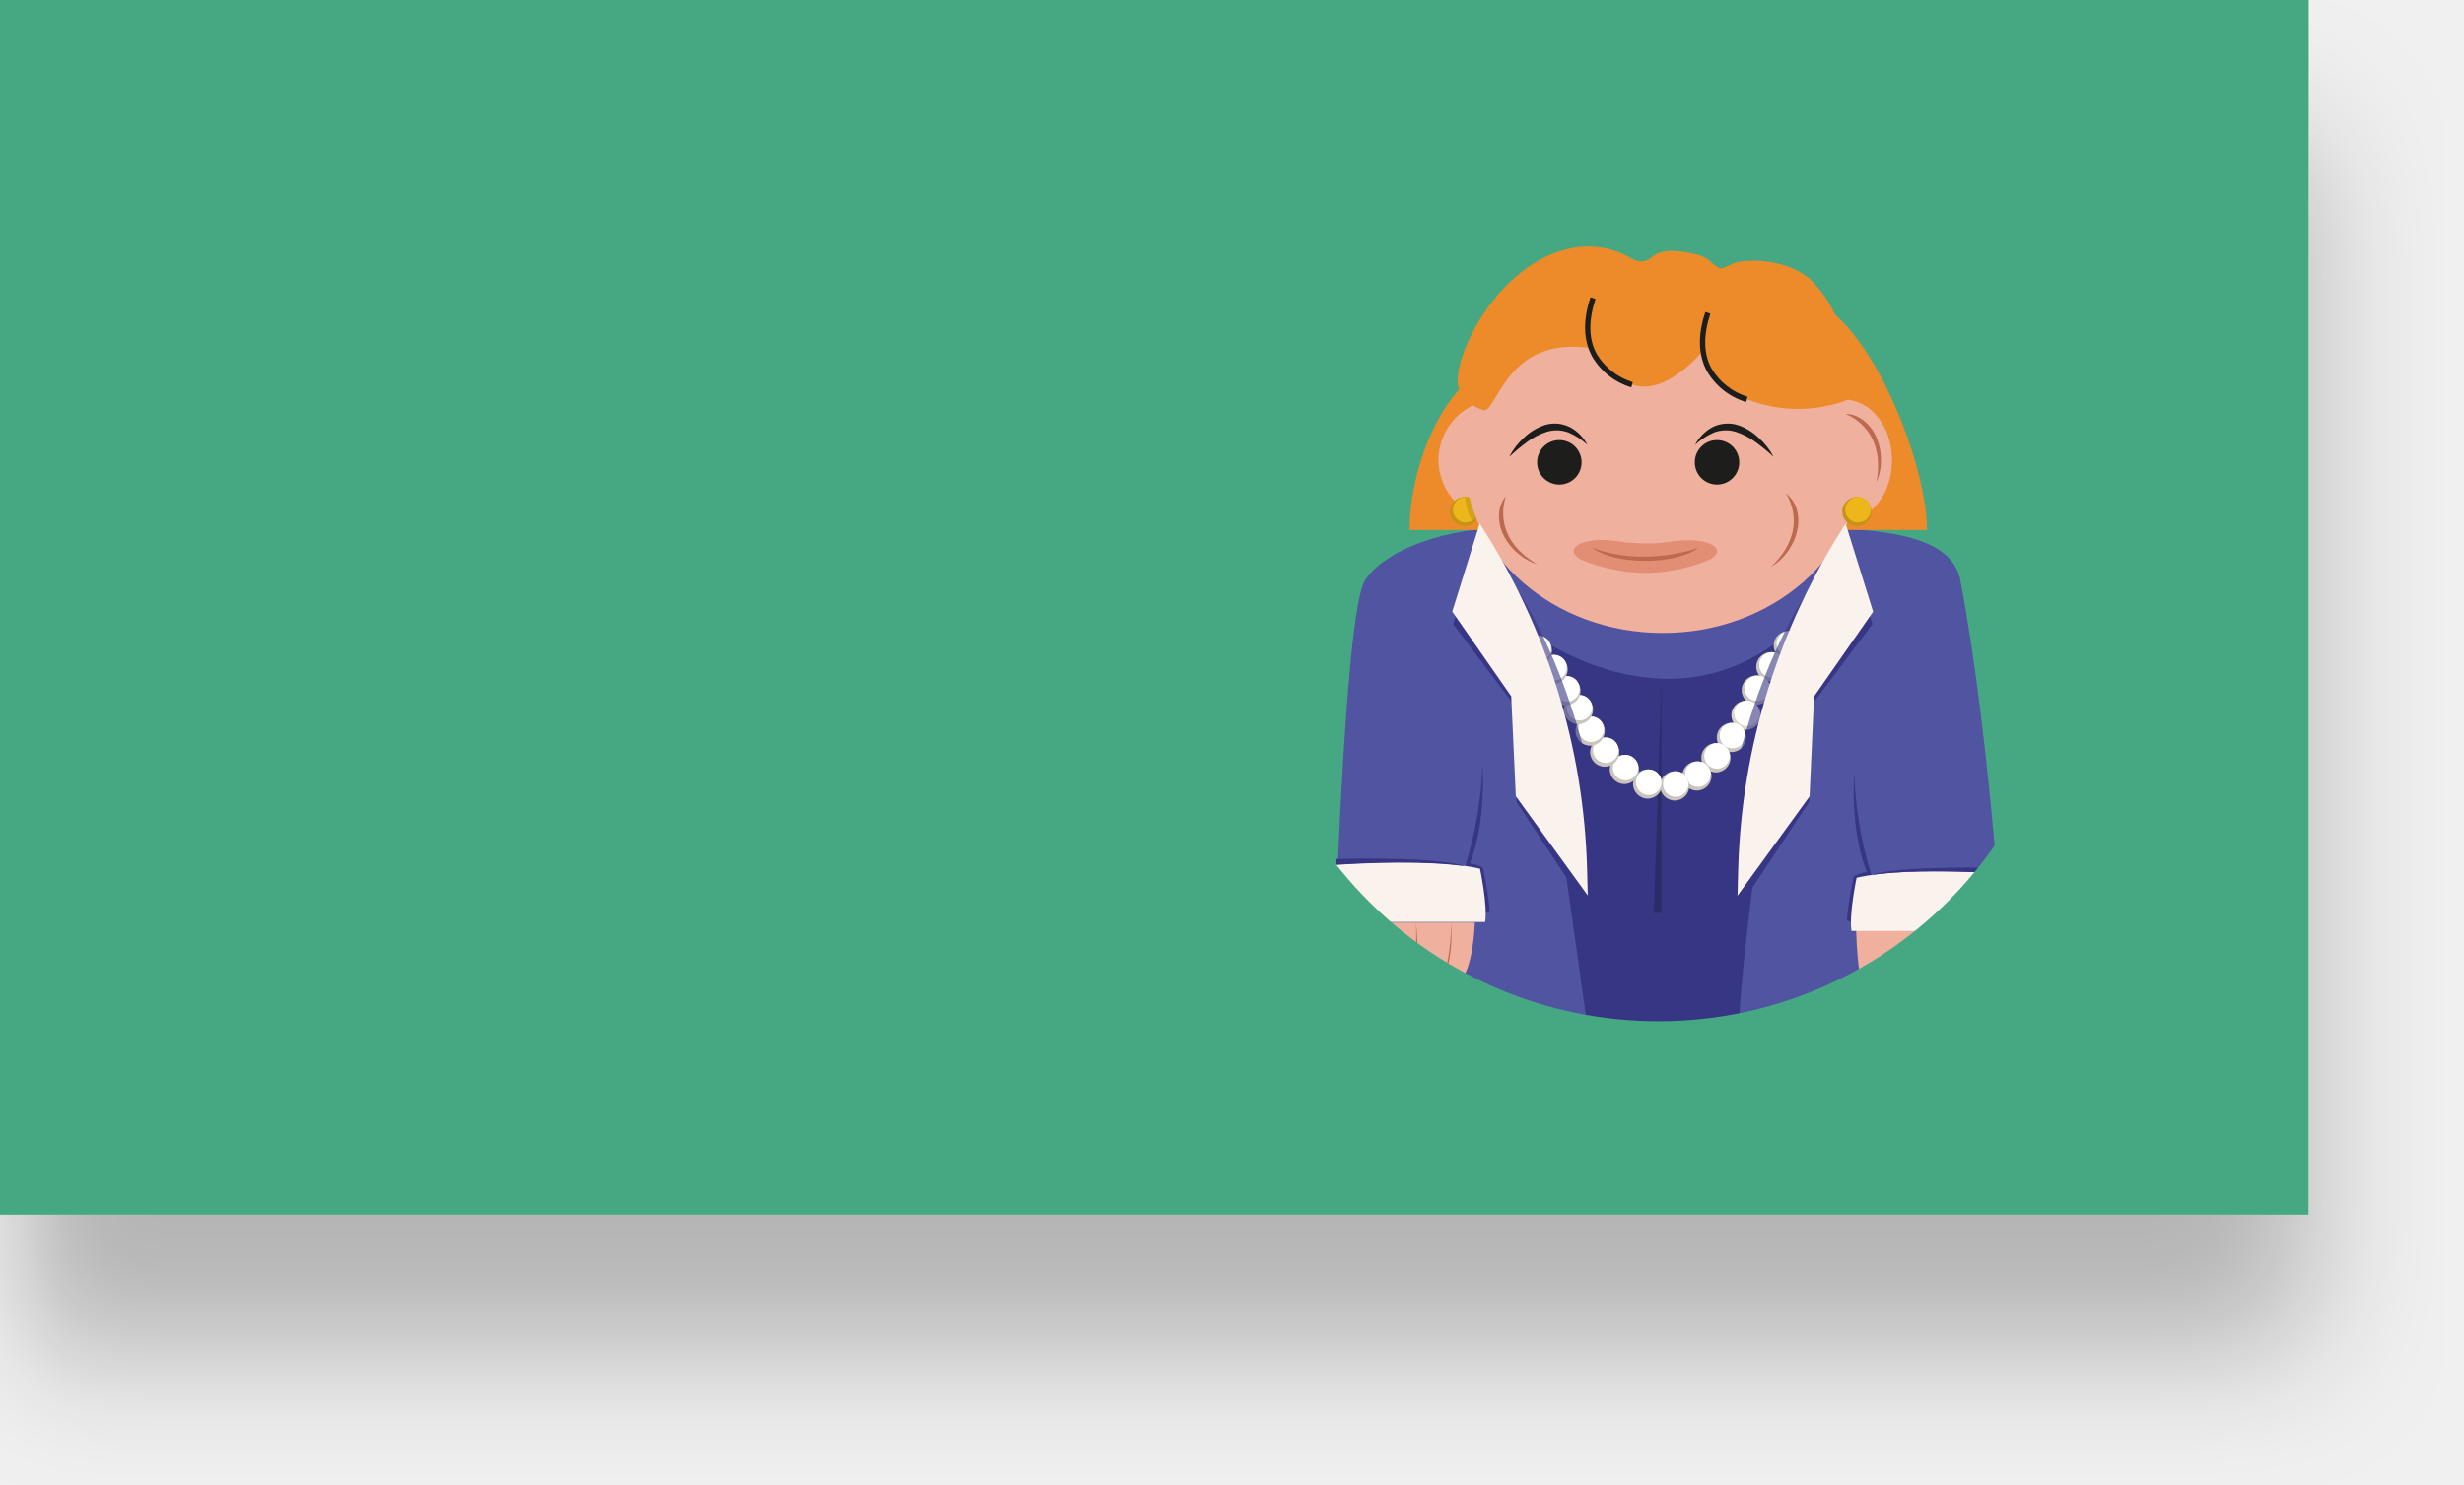
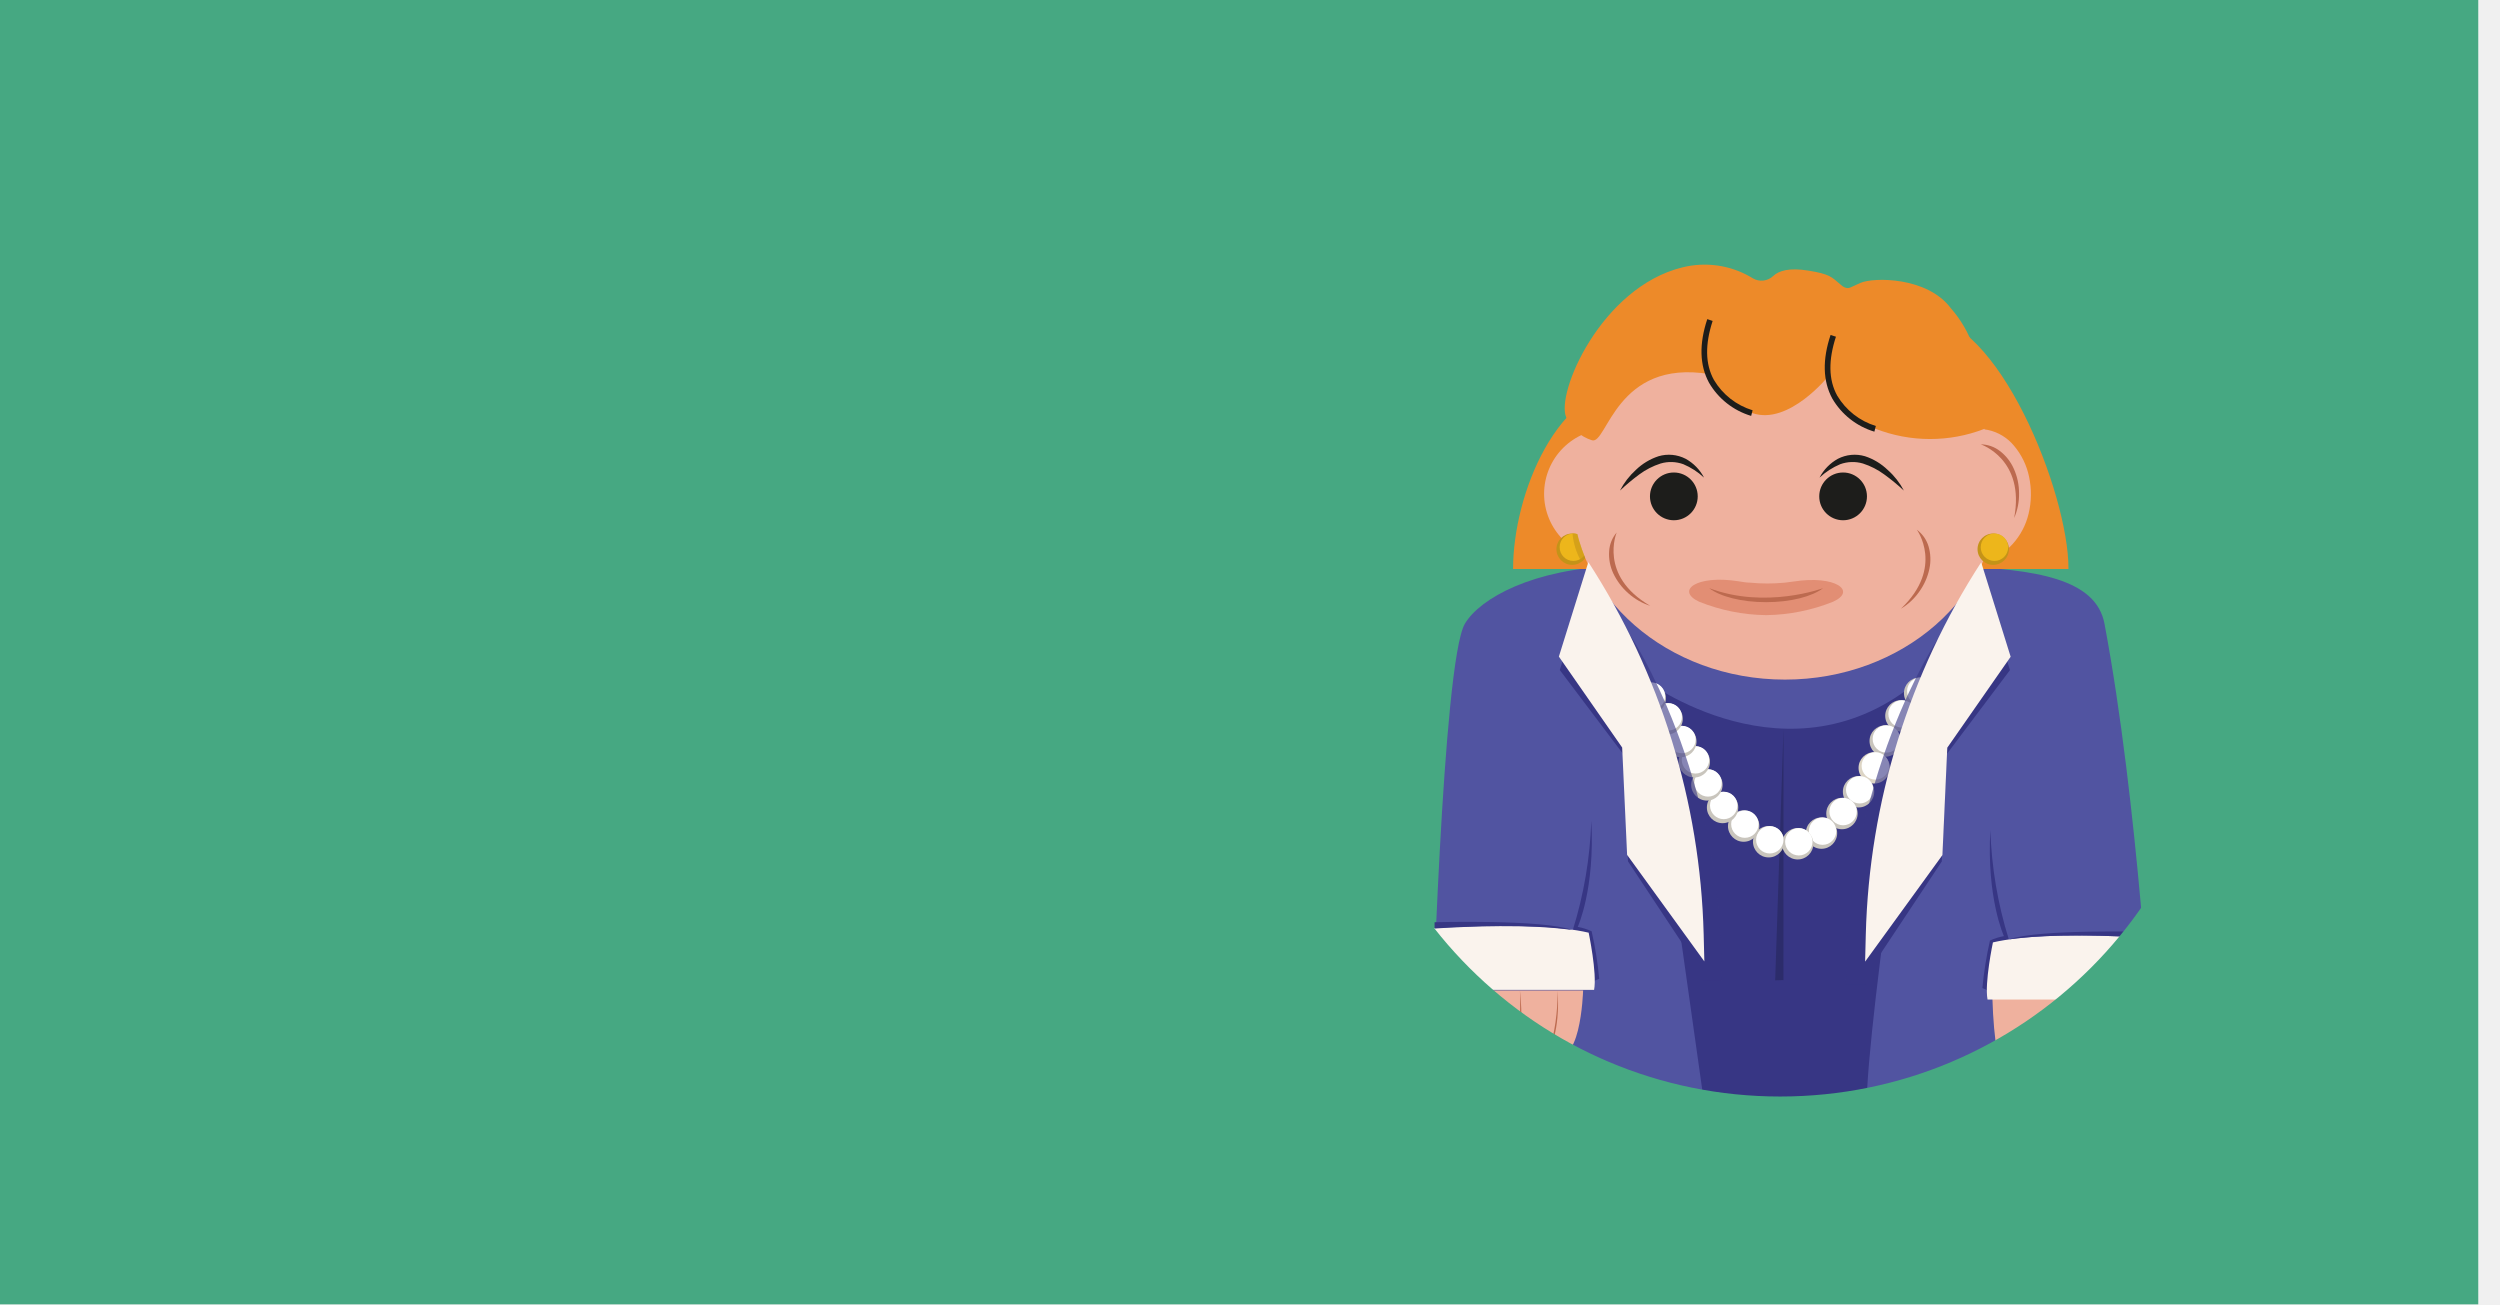
- <svg xmlns="http://www.w3.org/2000/svg" width="73" height="44" viewBox="0 0 73 44" fill="none">
-   <g filter="url(#filter0_d_431_20)">
-     <rect width="68.4" height="36" fill="#46A882" />
-     <mask id="mask0_431_20" style="mask-type:alpha" maskUnits="userSpaceOnUse" x="37" y="6" width="25" height="25">
-       <circle cx="49.132" cy="18.132" r="11.632" fill="#A27474" stroke="black" />
-     </mask>
-     <g mask="url(#mask0_431_20)">
-       <path d="M53.825 15.628H53.9C56.208 15.702 57.853 15.981 58.084 17.216C59.016 22.16 59.383 28.937 59.383 28.937L49.427 31.939H49.007L39.511 28.937C39.511 28.937 39.809 18.291 40.43 17.216C40.849 16.509 42.318 15.699 44.609 15.623H53.841L53.825 15.628Z" fill="#5154A1" />
-       <path d="M45.384 18.757C45.384 18.757 49.401 21.809 52.982 18.757C52.982 18.757 51.308 29.619 51.54 30.927H47.102L45.384 18.757Z" fill="#373684" />
-       <g clip-path="url(#clip0_431_20)">
-         <path d="M61.056 27.546C61.056 27.546 60.987 29.933 60.123 29.176C60.123 29.176 59.686 30.369 59.159 29.446C59.159 29.446 58.654 30.799 58.206 29.392C58.206 29.392 57.621 31.153 57.026 29.23C57.026 29.23 55.139 32.443 54.99 27.546L61.056 27.546Z" fill="#EFB19E" />
-         <path d="M60.354 27.546C60.354 28.149 60.271 28.731 60.122 29.176C60.122 29.176 60.423 28.702 60.354 27.546Z" fill="#BC6A4F" />
-         <path d="M59.311 27.546C59.358 28.874 59.159 29.446 59.159 29.446C59.159 29.446 59.461 28.962 59.311 27.546Z" fill="#BC6A4F" />
-         <path d="M58.44 27.545C58.426 28.207 58.345 28.846 58.206 29.392C58.296 29.156 58.364 28.866 58.404 28.545C58.445 28.224 58.457 27.881 58.44 27.545Z" fill="#BC6A4F" />
-         <path d="M56.8 28.165C56.844 28.562 56.921 28.926 57.025 29.23C56.956 29.125 56.898 28.97 56.858 28.783C56.819 28.595 56.798 28.382 56.8 28.165Z" fill="#BC6A4F" />
-       </g>
-       <g clip-path="url(#clip1_431_20)">
-         <path d="M43.694 27.337C43.694 27.337 43.625 29.725 42.761 28.968C42.761 28.968 42.324 30.16 41.798 29.238C41.798 29.238 41.292 30.591 40.845 29.184C40.845 29.184 40.259 30.945 39.664 29.022C39.664 29.022 37.777 32.235 37.628 27.337L43.694 27.337Z" fill="#EFB19E" />
-         <path d="M42.992 27.337C42.992 27.941 42.909 28.523 42.76 28.968C42.76 28.968 43.062 28.494 42.992 27.337Z" fill="#BC6A4F" />
-         <path d="M41.95 27.337C41.997 28.666 41.797 29.238 41.797 29.238C41.797 29.238 42.099 28.753 41.95 27.337Z" fill="#BC6A4F" />
-         <path d="M41.078 27.337C41.064 27.999 40.983 28.638 40.845 29.184C40.934 28.948 41.002 28.658 41.042 28.337C41.083 28.016 41.095 27.673 41.078 27.337Z" fill="#BC6A4F" />
-         <path d="M39.438 27.957C39.483 28.354 39.559 28.718 39.663 29.021C39.594 28.917 39.536 28.762 39.496 28.575C39.457 28.387 39.437 28.174 39.438 27.957Z" fill="#BC6A4F" />
-       </g>
-       <path d="M49.223 27.05L49.225 20.109L48.995 27.058L49.223 27.05Z" fill="#2C2C6B" />
-       <path d="M52.982 19.565C53.221 19.565 53.415 19.371 53.415 19.132C53.415 18.893 53.221 18.699 52.982 18.699C52.743 18.699 52.549 18.893 52.549 19.132C52.549 19.371 52.743 19.565 52.982 19.565Z" fill="#C9C5BD" />
-       <path d="M53.013 19.456C53.222 19.456 53.392 19.286 53.392 19.077C53.392 18.868 53.222 18.698 53.013 18.698C52.804 18.698 52.635 18.868 52.635 19.077C52.635 19.286 52.804 19.456 53.013 19.456Z" fill="white" />
-       <path d="M52.465 20.191C52.704 20.191 52.898 19.997 52.898 19.758C52.898 19.519 52.704 19.325 52.465 19.325C52.226 19.325 52.032 19.519 52.032 19.758C52.032 19.997 52.226 20.191 52.465 20.191Z" fill="#C9C5BD" />
-       <path d="M52.497 20.082C52.706 20.082 52.875 19.913 52.875 19.704C52.875 19.495 52.706 19.325 52.497 19.325C52.288 19.325 52.118 19.495 52.118 19.704C52.118 19.913 52.288 20.082 52.497 20.082Z" fill="white" />
-       <path d="M52.032 20.885C52.271 20.885 52.465 20.691 52.465 20.452C52.465 20.212 52.271 20.019 52.032 20.019C51.793 20.019 51.599 20.212 51.599 20.452C51.599 20.691 51.793 20.885 52.032 20.885Z" fill="#C9C5BD" />
-       <path d="M52.063 20.773C52.272 20.773 52.442 20.603 52.442 20.394C52.442 20.185 52.272 20.016 52.063 20.016C51.854 20.016 51.685 20.185 51.685 20.394C51.685 20.603 51.854 20.773 52.063 20.773Z" fill="white" />
-       <path d="M51.729 21.626C51.968 21.626 52.162 21.432 52.162 21.193C52.162 20.954 51.968 20.76 51.729 20.76C51.49 20.76 51.296 20.954 51.296 21.193C51.296 21.432 51.49 21.626 51.729 21.626Z" fill="#DDD5C5" />
-       <path d="M51.76 21.517C51.969 21.517 52.139 21.348 52.139 21.138C52.139 20.929 51.969 20.76 51.76 20.76C51.551 20.76 51.381 20.929 51.381 21.138C51.381 21.348 51.551 21.517 51.76 21.517Z" fill="white" />
-       <path d="M51.296 22.286C51.535 22.286 51.729 22.092 51.729 21.853C51.729 21.614 51.535 21.42 51.296 21.42C51.057 21.42 50.863 21.614 50.863 21.853C50.863 22.092 51.057 22.286 51.296 22.286Z" fill="#C9C5BD" />
-       <path d="M51.327 22.176C51.536 22.176 51.706 22.007 51.706 21.798C51.706 21.588 51.536 21.419 51.327 21.419C51.118 21.419 50.949 21.588 50.949 21.798C50.949 22.007 51.118 22.176 51.327 22.176Z" fill="white" />
-       <path d="M50.838 22.887C51.077 22.887 51.271 22.693 51.271 22.453C51.271 22.214 51.077 22.02 50.838 22.02C50.599 22.02 50.405 22.214 50.405 22.453C50.405 22.693 50.599 22.887 50.838 22.887Z" fill="#C9C5BD" />
-       <path d="M50.869 22.778C51.078 22.778 51.248 22.608 51.248 22.399C51.248 22.19 51.078 22.02 50.869 22.02C50.66 22.02 50.491 22.19 50.491 22.399C50.491 22.608 50.66 22.778 50.869 22.778Z" fill="white" />
-       <path d="M50.273 23.427C50.512 23.427 50.706 23.233 50.706 22.994C50.706 22.754 50.512 22.561 50.273 22.561C50.034 22.561 49.84 22.754 49.84 22.994C49.84 23.233 50.034 23.427 50.273 23.427Z" fill="#C9C5BD" />
-       <path d="M50.304 23.318C50.513 23.318 50.682 23.148 50.682 22.939C50.682 22.73 50.513 22.561 50.304 22.561C50.095 22.561 49.925 22.73 49.925 22.939C49.925 23.148 50.095 23.318 50.304 23.318Z" fill="white" />
-       <path d="M49.616 23.721C49.855 23.721 50.049 23.528 50.049 23.288C50.049 23.049 49.855 22.855 49.616 22.855C49.377 22.855 49.183 23.049 49.183 23.288C49.183 23.528 49.377 23.721 49.616 23.721Z" fill="#C9C5BD" />
-       <path d="M49.648 23.611C49.857 23.611 50.026 23.441 50.026 23.232C50.026 23.023 49.857 22.854 49.648 22.854C49.439 22.854 49.269 23.023 49.269 23.232C49.269 23.441 49.439 23.611 49.648 23.611Z" fill="white" />
-       <path d="M48.815 23.665C49.054 23.665 49.248 23.471 49.248 23.232C49.248 22.993 49.054 22.799 48.815 22.799C48.576 22.799 48.382 22.993 48.382 23.232C48.382 23.471 48.576 23.665 48.815 23.665Z" fill="#C9C5BD" />
-       <path d="M48.846 23.556C49.056 23.556 49.225 23.387 49.225 23.177C49.225 22.968 49.056 22.799 48.846 22.799C48.637 22.799 48.468 22.968 48.468 23.177C48.468 23.387 48.637 23.556 48.846 23.556Z" fill="white" />
-       <path d="M48.125 23.233C48.364 23.233 48.558 23.039 48.558 22.8C48.558 22.561 48.364 22.367 48.125 22.367C47.886 22.367 47.692 22.561 47.692 22.8C47.692 23.039 47.886 23.233 48.125 23.233Z" fill="#C9C5BD" />
-       <path d="M48.158 23.124C48.367 23.124 48.537 22.955 48.537 22.746C48.537 22.537 48.367 22.367 48.158 22.367C47.949 22.367 47.78 22.537 47.78 22.746C47.78 22.955 47.949 23.124 48.158 23.124Z" fill="white" />
-       <path d="M47.543 22.72C47.782 22.72 47.976 22.526 47.976 22.287C47.976 22.047 47.782 21.854 47.543 21.854C47.304 21.854 47.11 22.047 47.11 22.287C47.11 22.526 47.304 22.72 47.543 22.72Z" fill="#C9C5BD" />
-       <path d="M47.575 22.609C47.784 22.609 47.953 22.439 47.953 22.23C47.953 22.021 47.784 21.852 47.575 21.852C47.366 21.852 47.196 22.021 47.196 22.23C47.196 22.439 47.366 22.609 47.575 22.609Z" fill="white" />
-       <path d="M47.11 22.096C47.349 22.096 47.543 21.902 47.543 21.663C47.543 21.423 47.349 21.23 47.11 21.23C46.871 21.23 46.677 21.423 46.677 21.663C46.677 21.902 46.871 22.096 47.11 22.096Z" fill="#C9C5BD" />
-       <path d="M47.142 21.987C47.351 21.987 47.52 21.817 47.52 21.608C47.52 21.399 47.351 21.23 47.142 21.23C46.933 21.23 46.763 21.399 46.763 21.608C46.763 21.817 46.933 21.987 47.142 21.987Z" fill="white" />
-       <path d="M46.763 21.459C47.002 21.459 47.196 21.265 47.196 21.026C47.196 20.787 47.002 20.593 46.763 20.593C46.524 20.593 46.33 20.787 46.33 21.026C46.33 21.265 46.524 21.459 46.763 21.459Z" fill="#C9C5BD" />
-       <path d="M46.795 21.35C47.004 21.35 47.173 21.18 47.173 20.971C47.173 20.762 47.004 20.593 46.795 20.593C46.586 20.593 46.416 20.762 46.416 20.971C46.416 21.18 46.586 21.35 46.795 21.35Z" fill="white" />
-       <path d="M46.391 20.899C46.63 20.899 46.824 20.705 46.824 20.466C46.824 20.227 46.63 20.033 46.391 20.033C46.152 20.033 45.958 20.227 45.958 20.466C45.958 20.705 46.152 20.899 46.391 20.899Z" fill="#C9C5BD" />
-       <path d="M46.422 20.79C46.631 20.79 46.801 20.621 46.801 20.412C46.801 20.203 46.631 20.033 46.422 20.033C46.213 20.033 46.044 20.203 46.044 20.412C46.044 20.621 46.213 20.79 46.422 20.79Z" fill="white" />
-       <path d="M46.012 20.272C46.251 20.272 46.445 20.078 46.445 19.839C46.445 19.6 46.251 19.406 46.012 19.406C45.773 19.406 45.579 19.6 45.579 19.839C45.579 20.078 45.773 20.272 46.012 20.272Z" fill="#C9C5BD" />
-       <path d="M46.044 20.163C46.253 20.163 46.422 19.993 46.422 19.784C46.422 19.575 46.253 19.405 46.044 19.405C45.835 19.405 45.665 19.575 45.665 19.784C45.665 19.993 45.835 20.163 46.044 20.163Z" fill="white" />
-       <path d="M45.546 19.704C45.785 19.704 45.979 19.51 45.979 19.271C45.979 19.032 45.785 18.838 45.546 18.838C45.307 18.838 45.113 19.032 45.113 19.271C45.113 19.51 45.307 19.704 45.546 19.704Z" fill="#C9C5BD" />
-       <path d="M45.579 19.592C45.788 19.592 45.957 19.423 45.957 19.214C45.957 19.005 45.788 18.835 45.579 18.835C45.37 18.835 45.2 19.005 45.2 19.214C45.2 19.423 45.37 19.592 45.579 19.592Z" fill="white" />
-       <path d="M57.09 15.689V15.704H41.761C41.761 13.627 42.998 10.612 45.075 10.608L53.063 8.726C55.145 8.711 57.09 13.606 57.09 15.689Z" fill="#ED8A29" />
-       <path d="M44.411 15.422C43.936 15.422 43.48 15.233 43.143 14.897C42.807 14.561 42.617 14.105 42.617 13.63C42.617 13.154 42.807 12.698 43.143 12.362C43.48 12.026 43.936 11.837 44.411 11.837C44.887 11.837 45.343 12.026 45.679 12.362C46.015 12.698 46.204 13.154 46.204 13.63C46.204 14.105 46.015 14.561 45.679 14.897C45.343 15.233 44.887 15.422 44.411 15.422Z" fill="#EFB19E" />
-       <path d="M43.391 15.591C43.63 15.591 43.824 15.397 43.824 15.158C43.824 14.918 43.63 14.725 43.391 14.725C43.152 14.725 42.958 14.918 42.958 15.158C42.958 15.397 43.152 15.591 43.391 15.591Z" fill="#C49318" />
-       <path d="M43.425 15.482C43.634 15.482 43.803 15.312 43.803 15.103C43.803 14.894 43.634 14.725 43.425 14.725C43.215 14.725 43.046 14.894 43.046 15.103C43.046 15.312 43.215 15.482 43.425 15.482Z" fill="#EDB61B" />
-       <path d="M49.265 18.757C46.02 18.757 43.391 16.456 43.391 13.632C43.391 10.808 46.02 8.507 49.265 8.507C52.509 8.507 55.137 10.808 55.137 13.632C55.137 16.456 52.507 18.757 49.265 18.757Z" fill="#EFB19E" />
-       <path d="M49.509 16.049C49.428 16.062 49.347 16.072 49.264 16.081C48.942 16.112 48.618 16.112 48.296 16.081C48.189 16.081 48.087 16.058 47.98 16.043C46.83 15.861 46.233 16.298 46.897 16.608C47.484 16.844 48.11 16.97 48.744 16.978C49.377 16.97 50.005 16.844 50.593 16.608C51.256 16.308 50.66 15.871 49.509 16.049Z" fill="#E28E74" />
-       <path d="M53.279 13.632C53.278 13.294 53.354 12.96 53.503 12.657C53.634 12.384 53.841 12.155 54.099 11.996C54.332 11.861 54.607 11.815 54.871 11.867C55.151 11.928 55.402 12.08 55.584 12.3C55.794 12.547 55.938 12.844 56.003 13.161C56.074 13.496 56.07 13.843 55.99 14.176C55.917 14.487 55.766 14.775 55.551 15.013C55.362 15.224 55.107 15.364 54.827 15.412C54.773 15.421 54.719 15.425 54.664 15.425C54.573 15.424 54.483 15.413 54.394 15.391C54.057 15.292 53.769 15.067 53.591 14.764C53.384 14.423 53.276 14.031 53.279 13.632Z" fill="#EFB19E" />
-       <path d="M55.59 14.299C55.684 14.085 55.73 13.853 55.726 13.619C55.727 13.385 55.678 13.153 55.582 12.939C55.497 12.745 55.364 12.575 55.195 12.446C55.044 12.33 54.859 12.266 54.668 12.264C54.668 12.264 55.902 12.669 55.59 14.299Z" fill="#BC6A4F" />
-       <path d="M52.465 16.801C52.666 16.681 52.839 16.52 52.973 16.328C53.108 16.14 53.203 15.927 53.251 15.701C53.296 15.493 53.287 15.277 53.226 15.073C53.17 14.892 53.057 14.733 52.904 14.619C52.904 14.619 53.668 15.659 52.465 16.801Z" fill="#BC6A4F" />
-       <path d="M45.546 16.721C45.323 16.649 45.118 16.532 44.943 16.376C44.767 16.222 44.625 16.033 44.525 15.822C44.437 15.632 44.398 15.422 44.412 15.213C44.424 15.023 44.497 14.841 44.621 14.696C44.621 14.696 44.113 15.886 45.546 16.721Z" fill="#BC6A4F" />
-       <path d="M47.173 16.233C47.47 16.463 48.062 16.62 48.744 16.62C49.426 16.62 50.018 16.463 50.317 16.233C50.317 16.233 48.737 16.823 47.173 16.233Z" fill="#BC6A4F" />
-       <path d="M43.408 25.672C43.408 25.672 43.761 27.241 43.753 27.207C43.874 27.129 44.003 27.065 44.138 27.015C44.098 26.573 44.028 26.135 43.929 25.703C43.807 25.647 43.678 25.606 43.546 25.582C43.546 25.582 44.025 24.536 43.92 22.653C43.886 23.678 43.714 24.693 43.408 25.672Z" fill="#373684" />
-       <path d="M39.094 27.321C39.094 27.321 38.847 26.336 38.933 25.667C38.933 25.667 42.217 25.363 43.847 25.742C43.847 25.742 44.083 26.863 43.997 27.321H39.094Z" fill="#FAF3ED" />
-       <path d="M43.408 25.671C42.215 25.497 40.519 25.569 39.594 25.627V25.454C39.594 25.454 42.579 25.368 43.408 25.671Z" fill="#373684" />
-       <path d="M55.444 25.929C55.444 25.929 55.09 27.495 55.099 27.464C55.107 27.433 54.714 27.27 54.714 27.27C54.755 26.828 54.825 26.39 54.923 25.958C55.046 25.902 55.175 25.861 55.308 25.837C55.308 25.837 54.827 24.791 54.934 22.908C54.966 23.933 55.138 24.95 55.444 25.929Z" fill="#373684" />
-       <path d="M59.758 27.587C59.758 27.587 60.007 26.604 59.921 25.933C59.921 25.933 56.635 25.632 55.005 26.01C55.005 26.01 54.769 27.129 54.856 27.587H59.758Z" fill="#FAF3ED" />
-       <path d="M55.444 25.928C56.636 25.755 58.372 25.826 59.286 25.886L59.274 25.719C59.274 25.719 56.274 25.635 55.444 25.928Z" fill="#373684" />
-       <path d="M50.211 13.7C50.211 14.064 50.505 14.359 50.869 14.359C51.233 14.359 51.528 14.064 51.528 13.7C51.528 13.336 51.233 13.041 50.869 13.041C50.505 13.041 50.211 13.336 50.211 13.7Z" fill="#1D1D1B" />
-       <path d="M45.539 13.7C45.539 14.064 45.834 14.359 46.198 14.359C46.562 14.359 46.857 14.064 46.857 13.7C46.857 13.336 46.562 13.041 46.198 13.041C45.834 13.041 45.539 13.336 45.539 13.7Z" fill="#1D1D1B" />
-       <path d="M54.766 11.838C54.867 11.613 54.917 11.367 54.911 11.12C54.906 10.872 54.846 10.629 54.735 10.408C54.627 10.141 54.539 9.867 54.469 9.588C54.334 9.189 54.121 8.822 53.842 8.506C53.191 7.636 51.712 7.649 51.348 7.808L51.074 7.933C50.968 7.983 50.865 7.918 50.784 7.841C50.551 7.644 50.503 7.565 49.913 7.469C49.388 7.383 49.098 7.469 48.939 7.619C48.864 7.689 48.769 7.733 48.667 7.744C48.566 7.755 48.464 7.732 48.376 7.68L48.319 7.646C47.751 7.316 47.075 7.22 46.437 7.379C44.19 7.927 42.927 10.87 43.23 11.525C43.297 11.673 43.395 11.806 43.518 11.914C43.64 12.022 43.783 12.103 43.939 12.152C44.358 12.28 44.594 9.895 47.186 10.326C47.186 10.326 47.353 11.05 48.363 11.401C49.374 11.753 50.474 10.37 50.474 10.37C50.474 10.37 50.386 11.259 51.763 11.834C52.728 12.21 53.8 12.212 54.766 11.838Z" fill="#ED8A29" />
-       <path d="M48.332 11.479C47.841 11.332 47.424 11.004 47.167 10.56C46.909 10.082 46.893 9.492 47.121 8.808L47.269 8.858C47.06 9.498 47.06 10.046 47.305 10.487C47.544 10.889 47.924 11.187 48.372 11.324L48.332 11.479Z" fill="#1D1D1B" />
-       <path d="M51.733 11.914C51.243 11.767 50.827 11.44 50.57 10.998C50.31 10.517 50.296 9.927 50.524 9.245L50.672 9.293C50.463 9.933 50.463 10.481 50.708 10.921C50.947 11.322 51.326 11.62 51.773 11.757L51.733 11.914Z" fill="#1D1D1B" />
-       <path d="M55.013 15.591C55.252 15.591 55.446 15.397 55.446 15.158C55.446 14.918 55.252 14.725 55.013 14.725C54.773 14.725 54.58 14.918 54.58 15.158C54.58 15.397 54.773 15.591 55.013 15.591Z" fill="#C49318" />
-       <path d="M55.047 15.482C55.256 15.482 55.425 15.312 55.425 15.103C55.425 14.894 55.256 14.725 55.047 14.725C54.837 14.725 54.668 14.894 54.668 15.103C54.668 15.312 54.837 15.482 55.047 15.482Z" fill="#EDB61B" />
-       <path opacity="0.6" d="M43.75 15.4C43.75 15.4 43.583 14.969 43.541 14.748C43.541 14.748 43.541 14.725 43.401 14.725C43.425 15.002 43.511 15.271 43.652 15.511C43.691 15.481 43.724 15.443 43.75 15.4Z" fill="#C49318" />
-       <path opacity="0.6" d="M53.486 17.63C53.486 17.63 50.925 21.42 50.948 27.173H51.478V26.545L53.486 17.63Z" fill="#373684" />
-       <path opacity="0.6" d="M44.983 17.514C44.983 17.514 47.543 21.304 47.52 27.056H46.991V26.429L44.983 17.514Z" fill="#373684" />
-       <path d="M54.662 15.887L55.475 18.495L53.729 20.815L53.593 23.777L51.641 26.718L51.66 25.965C51.754 22.315 52.666 18.949 54.653 15.887H54.662Z" fill="#373684" />
-       <path d="M54.68 15.516L55.494 18.126L53.745 20.636L53.611 23.6L51.477 26.541L51.496 25.786C51.591 22.136 52.693 18.583 54.68 15.52V15.516Z" fill="#FAF3ED" />
-       <path d="M43.864 15.883L43.05 18.493L44.798 20.811L44.932 23.773L46.878 26.714L46.857 25.961C46.765 22.311 45.851 18.947 43.864 15.883Z" fill="#373684" />
-       <path d="M43.839 15.512L43.025 18.122L44.772 20.632L44.908 23.594L47.04 26.535L47.021 25.782C46.927 22.132 45.826 18.578 43.839 15.514V15.512Z" fill="#FAF3ED" />
-       <path d="M44.711 13.54C44.822 13.325 44.97 13.133 45.148 12.971C45.326 12.799 45.541 12.669 45.776 12.592C46.025 12.518 46.293 12.544 46.525 12.663C46.741 12.783 46.917 12.963 47.031 13.182C46.864 13.026 46.67 12.901 46.46 12.812C46.258 12.739 46.038 12.732 45.832 12.793C45.62 12.861 45.421 12.964 45.242 13.096C45.057 13.233 44.879 13.382 44.711 13.54Z" fill="#1D1D1B" />
-       <path d="M52.547 13.54C52.376 13.381 52.196 13.233 52.007 13.096C51.828 12.964 51.629 12.861 51.417 12.793C51.212 12.732 50.992 12.739 50.79 12.812C50.579 12.901 50.386 13.026 50.219 13.182C50.333 12.963 50.509 12.783 50.725 12.663C50.956 12.544 51.224 12.518 51.474 12.592C51.709 12.669 51.923 12.799 52.101 12.971C52.283 13.132 52.434 13.325 52.547 13.54Z" fill="#1D1D1B" />
+ <svg xmlns="http://www.w3.org/2000/svg" width="69" height="36" viewBox="0 0 69 36" fill="none">
+   <rect width="68.4" height="36" fill="#46A882" />
+   <mask id="mask0_431_20" style="mask-type:alpha" maskUnits="userSpaceOnUse" x="37" y="6" width="25" height="25">
+     <circle cx="49.132" cy="18.132" r="11.632" fill="#A27474" stroke="black" />
+   </mask>
+   <g mask="url(#mask0_431_20)">
+     <path d="M53.825 15.628H53.9C56.208 15.702 57.853 15.981 58.084 17.216C59.016 22.16 59.383 28.937 59.383 28.937L49.427 31.939H49.007L39.511 28.937C39.511 28.937 39.809 18.291 40.43 17.216C40.849 16.509 42.318 15.699 44.609 15.623H53.841L53.825 15.628Z" fill="#5154A1" />
+     <path d="M45.384 18.757C45.384 18.757 49.401 21.809 52.982 18.757C52.982 18.757 51.308 29.619 51.54 30.927H47.102L45.384 18.757Z" fill="#373684" />
+     <g clip-path="url(#clip0_431_20)">
+       <path d="M61.056 27.546C61.056 27.546 60.987 29.933 60.123 29.176C60.123 29.176 59.686 30.369 59.159 29.446C59.159 29.446 58.654 30.799 58.206 29.392C58.206 29.392 57.621 31.153 57.026 29.23C57.026 29.23 55.139 32.443 54.99 27.546L61.056 27.546Z" fill="#EFB19E" />
+       <path d="M60.354 27.546C60.354 28.149 60.271 28.731 60.122 29.176C60.122 29.176 60.423 28.702 60.354 27.546Z" fill="#BC6A4F" />
+       <path d="M59.311 27.546C59.358 28.874 59.159 29.446 59.159 29.446C59.159 29.446 59.461 28.962 59.311 27.546Z" fill="#BC6A4F" />
+       <path d="M58.44 27.545C58.426 28.207 58.345 28.846 58.206 29.392C58.296 29.156 58.364 28.866 58.404 28.545C58.445 28.224 58.457 27.881 58.44 27.545Z" fill="#BC6A4F" />
+       <path d="M56.8 28.165C56.844 28.562 56.921 28.926 57.025 29.23C56.956 29.125 56.898 28.97 56.858 28.783C56.819 28.595 56.798 28.382 56.8 28.165V28.165Z" fill="#BC6A4F" />
    </g>
+     <g clip-path="url(#clip1_431_20)">
+       <path d="M43.694 27.337C43.694 27.337 43.625 29.725 42.761 28.968C42.761 28.968 42.324 30.16 41.798 29.238C41.798 29.238 41.292 30.591 40.845 29.184C40.845 29.184 40.259 30.945 39.664 29.022C39.664 29.022 37.777 32.235 37.628 27.337L43.694 27.337Z" fill="#EFB19E" />
+       <path d="M42.992 27.337C42.992 27.941 42.909 28.523 42.76 28.968C42.76 28.968 43.062 28.494 42.992 27.337Z" fill="#BC6A4F" />
+       <path d="M41.95 27.337C41.997 28.666 41.797 29.238 41.797 29.238C41.797 29.238 42.099 28.753 41.95 27.337Z" fill="#BC6A4F" />
+       <path d="M41.078 27.337C41.064 27.999 40.983 28.638 40.845 29.184C40.934 28.948 41.002 28.658 41.042 28.337C41.083 28.016 41.095 27.673 41.078 27.337Z" fill="#BC6A4F" />
+       <path d="M39.438 27.957C39.483 28.354 39.559 28.718 39.663 29.021C39.594 28.917 39.536 28.762 39.496 28.575C39.457 28.387 39.437 28.174 39.438 27.957V27.957Z" fill="#BC6A4F" />
+     </g>
+     <path d="M49.223 27.05L49.225 20.109L48.995 27.058L49.223 27.05Z" fill="#2C2C6B" />
+     <path d="M52.982 19.565C53.221 19.565 53.415 19.371 53.415 19.132C53.415 18.893 53.221 18.699 52.982 18.699C52.743 18.699 52.549 18.893 52.549 19.132C52.549 19.371 52.743 19.565 52.982 19.565Z" fill="#C9C5BD" />
+     <path d="M53.013 19.456C53.222 19.456 53.392 19.286 53.392 19.077C53.392 18.868 53.222 18.698 53.013 18.698C52.804 18.698 52.635 18.868 52.635 19.077C52.635 19.286 52.804 19.456 53.013 19.456Z" fill="white" />
+     <path d="M52.465 20.191C52.704 20.191 52.898 19.997 52.898 19.758C52.898 19.519 52.704 19.325 52.465 19.325C52.226 19.325 52.032 19.519 52.032 19.758C52.032 19.997 52.226 20.191 52.465 20.191Z" fill="#C9C5BD" />
+     <path d="M52.497 20.082C52.706 20.082 52.875 19.913 52.875 19.704C52.875 19.495 52.706 19.325 52.497 19.325C52.288 19.325 52.118 19.495 52.118 19.704C52.118 19.913 52.288 20.082 52.497 20.082Z" fill="white" />
+     <path d="M52.032 20.885C52.271 20.885 52.465 20.691 52.465 20.452C52.465 20.212 52.271 20.019 52.032 20.019C51.793 20.019 51.599 20.212 51.599 20.452C51.599 20.691 51.793 20.885 52.032 20.885Z" fill="#C9C5BD" />
+     <path d="M52.063 20.773C52.272 20.773 52.442 20.603 52.442 20.394C52.442 20.185 52.272 20.016 52.063 20.016C51.854 20.016 51.685 20.185 51.685 20.394C51.685 20.603 51.854 20.773 52.063 20.773Z" fill="white" />
+     <path d="M51.729 21.626C51.968 21.626 52.162 21.432 52.162 21.193C52.162 20.954 51.968 20.76 51.729 20.76C51.49 20.76 51.296 20.954 51.296 21.193C51.296 21.432 51.49 21.626 51.729 21.626Z" fill="#DDD5C5" />
+     <path d="M51.76 21.517C51.969 21.517 52.139 21.348 52.139 21.138C52.139 20.929 51.969 20.76 51.76 20.76C51.551 20.76 51.381 20.929 51.381 21.138C51.381 21.348 51.551 21.517 51.76 21.517Z" fill="white" />
+     <path d="M51.296 22.286C51.535 22.286 51.729 22.092 51.729 21.853C51.729 21.614 51.535 21.42 51.296 21.42C51.057 21.42 50.863 21.614 50.863 21.853C50.863 22.092 51.057 22.286 51.296 22.286Z" fill="#C9C5BD" />
+     <path d="M51.327 22.176C51.536 22.176 51.706 22.007 51.706 21.798C51.706 21.588 51.536 21.419 51.327 21.419C51.118 21.419 50.949 21.588 50.949 21.798C50.949 22.007 51.118 22.176 51.327 22.176Z" fill="white" />
+     <path d="M50.838 22.887C51.077 22.887 51.271 22.693 51.271 22.453C51.271 22.214 51.077 22.02 50.838 22.02C50.599 22.02 50.405 22.214 50.405 22.453C50.405 22.693 50.599 22.887 50.838 22.887Z" fill="#C9C5BD" />
+     <path d="M50.869 22.778C51.078 22.778 51.248 22.608 51.248 22.399C51.248 22.19 51.078 22.02 50.869 22.02C50.66 22.02 50.491 22.19 50.491 22.399C50.491 22.608 50.66 22.778 50.869 22.778Z" fill="white" />
+     <path d="M50.273 23.427C50.512 23.427 50.706 23.233 50.706 22.994C50.706 22.754 50.512 22.561 50.273 22.561C50.034 22.561 49.84 22.754 49.84 22.994C49.84 23.233 50.034 23.427 50.273 23.427Z" fill="#C9C5BD" />
+     <path d="M50.304 23.318C50.513 23.318 50.682 23.148 50.682 22.939C50.682 22.73 50.513 22.561 50.304 22.561C50.095 22.561 49.925 22.73 49.925 22.939C49.925 23.148 50.095 23.318 50.304 23.318Z" fill="white" />
+     <path d="M49.616 23.721C49.855 23.721 50.049 23.528 50.049 23.288C50.049 23.049 49.855 22.855 49.616 22.855C49.377 22.855 49.183 23.049 49.183 23.288C49.183 23.528 49.377 23.721 49.616 23.721Z" fill="#C9C5BD" />
+     <path d="M49.648 23.611C49.857 23.611 50.026 23.441 50.026 23.232C50.026 23.023 49.857 22.854 49.648 22.854C49.439 22.854 49.269 23.023 49.269 23.232C49.269 23.441 49.439 23.611 49.648 23.611Z" fill="white" />
+     <path d="M48.815 23.665C49.054 23.665 49.248 23.471 49.248 23.232C49.248 22.993 49.054 22.799 48.815 22.799C48.576 22.799 48.382 22.993 48.382 23.232C48.382 23.471 48.576 23.665 48.815 23.665Z" fill="#C9C5BD" />
+     <path d="M48.846 23.556C49.056 23.556 49.225 23.387 49.225 23.177C49.225 22.968 49.056 22.799 48.846 22.799C48.637 22.799 48.468 22.968 48.468 23.177C48.468 23.387 48.637 23.556 48.846 23.556Z" fill="white" />
+     <path d="M48.125 23.233C48.364 23.233 48.558 23.039 48.558 22.8C48.558 22.561 48.364 22.367 48.125 22.367C47.886 22.367 47.692 22.561 47.692 22.8C47.692 23.039 47.886 23.233 48.125 23.233Z" fill="#C9C5BD" />
+     <path d="M48.158 23.124C48.367 23.124 48.537 22.955 48.537 22.746C48.537 22.537 48.367 22.367 48.158 22.367C47.949 22.367 47.78 22.537 47.78 22.746C47.78 22.955 47.949 23.124 48.158 23.124Z" fill="white" />
+     <path d="M47.543 22.72C47.782 22.72 47.976 22.526 47.976 22.287C47.976 22.047 47.782 21.854 47.543 21.854C47.304 21.854 47.11 22.047 47.11 22.287C47.11 22.526 47.304 22.72 47.543 22.72Z" fill="#C9C5BD" />
+     <path d="M47.575 22.609C47.784 22.609 47.953 22.439 47.953 22.23C47.953 22.021 47.784 21.852 47.575 21.852C47.366 21.852 47.196 22.021 47.196 22.23C47.196 22.439 47.366 22.609 47.575 22.609Z" fill="white" />
+     <path d="M47.11 22.096C47.349 22.096 47.543 21.902 47.543 21.663C47.543 21.423 47.349 21.23 47.11 21.23C46.871 21.23 46.677 21.423 46.677 21.663C46.677 21.902 46.871 22.096 47.11 22.096Z" fill="#C9C5BD" />
+     <path d="M47.142 21.987C47.351 21.987 47.52 21.817 47.52 21.608C47.52 21.399 47.351 21.23 47.142 21.23C46.933 21.23 46.763 21.399 46.763 21.608C46.763 21.817 46.933 21.987 47.142 21.987Z" fill="white" />
+     <path d="M46.763 21.459C47.002 21.459 47.196 21.265 47.196 21.026C47.196 20.787 47.002 20.593 46.763 20.593C46.524 20.593 46.33 20.787 46.33 21.026C46.33 21.265 46.524 21.459 46.763 21.459Z" fill="#C9C5BD" />
+     <path d="M46.795 21.35C47.004 21.35 47.173 21.18 47.173 20.971C47.173 20.762 47.004 20.593 46.795 20.593C46.586 20.593 46.416 20.762 46.416 20.971C46.416 21.18 46.586 21.35 46.795 21.35Z" fill="white" />
+     <path d="M46.391 20.899C46.63 20.899 46.824 20.705 46.824 20.466C46.824 20.227 46.63 20.033 46.391 20.033C46.152 20.033 45.958 20.227 45.958 20.466C45.958 20.705 46.152 20.899 46.391 20.899Z" fill="#C9C5BD" />
+     <path d="M46.422 20.79C46.631 20.79 46.801 20.621 46.801 20.412C46.801 20.203 46.631 20.033 46.422 20.033C46.213 20.033 46.044 20.203 46.044 20.412C46.044 20.621 46.213 20.79 46.422 20.79Z" fill="white" />
+     <path d="M46.012 20.272C46.251 20.272 46.445 20.078 46.445 19.839C46.445 19.6 46.251 19.406 46.012 19.406C45.773 19.406 45.579 19.6 45.579 19.839C45.579 20.078 45.773 20.272 46.012 20.272Z" fill="#C9C5BD" />
+     <path d="M46.044 20.163C46.253 20.163 46.422 19.993 46.422 19.784C46.422 19.575 46.253 19.405 46.044 19.405C45.835 19.405 45.665 19.575 45.665 19.784C45.665 19.993 45.835 20.163 46.044 20.163Z" fill="white" />
+     <path d="M45.546 19.704C45.785 19.704 45.979 19.51 45.979 19.271C45.979 19.032 45.785 18.838 45.546 18.838C45.307 18.838 45.113 19.032 45.113 19.271C45.113 19.51 45.307 19.704 45.546 19.704Z" fill="#C9C5BD" />
+     <path d="M45.579 19.592C45.788 19.592 45.957 19.423 45.957 19.214C45.957 19.005 45.788 18.835 45.579 18.835C45.37 18.835 45.2 19.005 45.2 19.214C45.2 19.423 45.37 19.592 45.579 19.592Z" fill="white" />
+     <path d="M57.09 15.689V15.704H41.761C41.761 13.627 42.998 10.612 45.075 10.608L53.063 8.726C55.145 8.711 57.09 13.606 57.09 15.689Z" fill="#ED8A29" />
+     <path d="M44.411 15.422C43.936 15.422 43.48 15.233 43.143 14.897C42.807 14.561 42.617 14.105 42.617 13.63C42.617 13.154 42.807 12.698 43.143 12.362C43.48 12.026 43.936 11.837 44.411 11.837C44.887 11.837 45.343 12.026 45.679 12.362C46.015 12.698 46.204 13.154 46.204 13.63C46.204 14.105 46.015 14.561 45.679 14.897C45.343 15.233 44.887 15.422 44.411 15.422V15.422Z" fill="#EFB19E" />
+     <path d="M43.391 15.591C43.63 15.591 43.824 15.397 43.824 15.158C43.824 14.918 43.63 14.725 43.391 14.725C43.152 14.725 42.958 14.918 42.958 15.158C42.958 15.397 43.152 15.591 43.391 15.591Z" fill="#C49318" />
+     <path d="M43.425 15.482C43.634 15.482 43.803 15.312 43.803 15.103C43.803 14.894 43.634 14.725 43.425 14.725C43.215 14.725 43.046 14.894 43.046 15.103C43.046 15.312 43.215 15.482 43.425 15.482Z" fill="#EDB61B" />
+     <path d="M49.265 18.757C46.02 18.757 43.391 16.456 43.391 13.632C43.391 10.808 46.02 8.507 49.265 8.507C52.509 8.507 55.137 10.808 55.137 13.632C55.137 16.456 52.507 18.757 49.265 18.757Z" fill="#EFB19E" />
+     <path d="M49.509 16.049C49.428 16.062 49.347 16.072 49.264 16.081C48.942 16.112 48.618 16.112 48.296 16.081C48.189 16.081 48.087 16.058 47.98 16.043C46.83 15.861 46.233 16.298 46.897 16.608C47.484 16.844 48.11 16.97 48.744 16.978C49.377 16.97 50.005 16.844 50.593 16.608C51.256 16.308 50.66 15.871 49.509 16.049Z" fill="#E28E74" />
+     <path d="M53.279 13.632C53.278 13.294 53.354 12.96 53.503 12.657C53.634 12.384 53.841 12.155 54.099 11.996C54.332 11.861 54.607 11.815 54.871 11.867C55.151 11.928 55.402 12.08 55.584 12.3C55.794 12.547 55.938 12.844 56.003 13.161C56.074 13.496 56.07 13.843 55.99 14.176C55.917 14.487 55.766 14.775 55.551 15.013C55.362 15.224 55.107 15.364 54.827 15.412C54.773 15.421 54.719 15.425 54.664 15.425C54.573 15.424 54.483 15.413 54.394 15.391C54.057 15.292 53.769 15.067 53.591 14.764C53.384 14.423 53.276 14.031 53.279 13.632V13.632Z" fill="#EFB19E" />
+     <path d="M55.59 14.299C55.684 14.085 55.73 13.853 55.726 13.619C55.727 13.385 55.678 13.153 55.582 12.939C55.497 12.745 55.364 12.575 55.195 12.446C55.044 12.33 54.859 12.266 54.668 12.264C54.668 12.264 55.902 12.669 55.59 14.299Z" fill="#BC6A4F" />
+     <path d="M52.465 16.801C52.666 16.681 52.839 16.52 52.973 16.328C53.108 16.14 53.203 15.927 53.251 15.701C53.296 15.493 53.287 15.277 53.226 15.073C53.17 14.892 53.057 14.733 52.904 14.619C52.904 14.619 53.668 15.659 52.465 16.801Z" fill="#BC6A4F" />
+     <path d="M45.546 16.721C45.323 16.649 45.118 16.532 44.943 16.376C44.767 16.222 44.625 16.033 44.525 15.822C44.437 15.632 44.398 15.422 44.412 15.213C44.424 15.023 44.497 14.841 44.621 14.696C44.621 14.696 44.113 15.886 45.546 16.721Z" fill="#BC6A4F" />
+     <path d="M47.173 16.233C47.47 16.463 48.062 16.62 48.744 16.62C49.426 16.62 50.018 16.463 50.317 16.233C50.317 16.233 48.737 16.823 47.173 16.233Z" fill="#BC6A4F" />
+     <path d="M43.408 25.672C43.408 25.672 43.761 27.241 43.753 27.207C43.874 27.129 44.003 27.065 44.138 27.015C44.098 26.573 44.028 26.135 43.929 25.703C43.807 25.647 43.678 25.606 43.546 25.582C43.546 25.582 44.025 24.536 43.92 22.653C43.886 23.678 43.714 24.693 43.408 25.672V25.672Z" fill="#373684" />
+     <path d="M39.094 27.321C39.094 27.321 38.847 26.336 38.933 25.667C38.933 25.667 42.217 25.363 43.847 25.742C43.847 25.742 44.083 26.863 43.997 27.321H39.094Z" fill="#FAF3ED" />
+     <path d="M43.408 25.671C42.215 25.497 40.519 25.569 39.594 25.627V25.454C39.594 25.454 42.579 25.368 43.408 25.671Z" fill="#373684" />
+     <path d="M55.444 25.929C55.444 25.929 55.09 27.495 55.099 27.464C55.107 27.433 54.714 27.27 54.714 27.27C54.755 26.828 54.825 26.39 54.923 25.958C55.046 25.902 55.175 25.861 55.308 25.837C55.308 25.837 54.827 24.791 54.934 22.908C54.966 23.933 55.138 24.95 55.444 25.929V25.929Z" fill="#373684" />
+     <path d="M59.758 27.587C59.758 27.587 60.007 26.604 59.921 25.933C59.921 25.933 56.635 25.632 55.005 26.01C55.005 26.01 54.769 27.129 54.856 27.587H59.758Z" fill="#FAF3ED" />
+     <path d="M55.444 25.928C56.636 25.755 58.372 25.826 59.286 25.886L59.274 25.719C59.274 25.719 56.274 25.635 55.444 25.928Z" fill="#373684" />
+     <path d="M50.211 13.7C50.211 14.064 50.505 14.359 50.869 14.359C51.233 14.359 51.528 14.064 51.528 13.7C51.528 13.336 51.233 13.041 50.869 13.041C50.505 13.041 50.211 13.336 50.211 13.7Z" fill="#1D1D1B" />
+     <path d="M45.539 13.7C45.539 14.064 45.834 14.359 46.198 14.359C46.562 14.359 46.857 14.064 46.857 13.7C46.857 13.336 46.562 13.041 46.198 13.041C45.834 13.041 45.539 13.336 45.539 13.7Z" fill="#1D1D1B" />
+     <path d="M54.766 11.838C54.867 11.613 54.917 11.367 54.911 11.12C54.906 10.872 54.846 10.629 54.735 10.408C54.627 10.141 54.539 9.867 54.469 9.588C54.334 9.189 54.12 8.822 53.842 8.506C53.191 7.636 51.712 7.649 51.348 7.808L51.074 7.933C50.968 7.983 50.865 7.918 50.784 7.841C50.551 7.644 50.503 7.565 49.913 7.469C49.388 7.383 49.098 7.469 48.939 7.619C48.864 7.689 48.769 7.733 48.667 7.744C48.566 7.755 48.464 7.732 48.376 7.68L48.319 7.646C47.751 7.316 47.075 7.22 46.437 7.379C44.19 7.927 42.927 10.87 43.23 11.525C43.297 11.673 43.395 11.806 43.518 11.914C43.64 12.022 43.783 12.103 43.939 12.152C44.358 12.28 44.594 9.895 47.186 10.326C47.186 10.326 47.353 11.05 48.363 11.401C49.374 11.753 50.474 10.37 50.474 10.37C50.474 10.37 50.386 11.259 51.763 11.834C52.728 12.21 53.8 12.212 54.766 11.838V11.838Z" fill="#ED8A29" />
+     <path d="M48.332 11.479C47.841 11.332 47.424 11.004 47.167 10.56C46.909 10.082 46.893 9.492 47.121 8.808L47.269 8.858C47.06 9.498 47.06 10.046 47.305 10.487C47.544 10.889 47.924 11.187 48.372 11.324L48.332 11.479Z" fill="#1D1D1B" />
+     <path d="M51.733 11.914C51.243 11.767 50.827 11.44 50.57 10.998C50.31 10.517 50.296 9.927 50.524 9.245L50.672 9.293C50.463 9.933 50.463 10.481 50.708 10.921C50.947 11.322 51.326 11.62 51.773 11.757L51.733 11.914Z" fill="#1D1D1B" />
+     <path d="M55.013 15.591C55.252 15.591 55.446 15.397 55.446 15.158C55.446 14.918 55.252 14.725 55.013 14.725C54.773 14.725 54.58 14.918 54.58 15.158C54.58 15.397 54.773 15.591 55.013 15.591Z" fill="#C49318" />
+     <path d="M55.047 15.482C55.256 15.482 55.425 15.312 55.425 15.103C55.425 14.894 55.256 14.725 55.047 14.725C54.837 14.725 54.668 14.894 54.668 15.103C54.668 15.312 54.837 15.482 55.047 15.482Z" fill="#EDB61B" />
+     <path opacity="0.6" d="M43.75 15.4C43.75 15.4 43.583 14.969 43.541 14.748C43.541 14.748 43.541 14.725 43.401 14.725C43.425 15.002 43.511 15.271 43.652 15.511C43.691 15.481 43.724 15.443 43.75 15.4V15.4Z" fill="#C49318" />
+     <path opacity="0.6" d="M53.486 17.63C53.486 17.63 50.925 21.42 50.948 27.173H51.478V26.545L53.486 17.63Z" fill="#373684" />
+     <path opacity="0.6" d="M44.983 17.514C44.983 17.514 47.543 21.304 47.52 27.056H46.991V26.429L44.983 17.514Z" fill="#373684" />
+     <path d="M54.662 15.887L55.475 18.495L53.729 20.815L53.593 23.777L51.641 26.718L51.66 25.965C51.754 22.315 52.666 18.949 54.653 15.887H54.662Z" fill="#373684" />
+     <path d="M54.68 15.516L55.494 18.126L53.745 20.636L53.611 23.6L51.477 26.541L51.496 25.786C51.591 22.136 52.693 18.583 54.68 15.52V15.516Z" fill="#FAF3ED" />
+     <path d="M43.864 15.883L43.05 18.493L44.798 20.811L44.932 23.773L46.878 26.714L46.857 25.961C46.765 22.311 45.851 18.947 43.864 15.883Z" fill="#373684" />
+     <path d="M43.839 15.512L43.025 18.122L44.772 20.632L44.908 23.594L47.04 26.535L47.021 25.782C46.927 22.132 45.826 18.578 43.839 15.514V15.512Z" fill="#FAF3ED" />
+     <path d="M44.711 13.54C44.822 13.325 44.97 13.133 45.148 12.971C45.326 12.799 45.541 12.669 45.776 12.592C46.025 12.518 46.293 12.544 46.525 12.663C46.741 12.783 46.917 12.963 47.031 13.182C46.864 13.026 46.67 12.901 46.46 12.812C46.258 12.739 46.038 12.732 45.832 12.793C45.62 12.861 45.421 12.964 45.242 13.096C45.057 13.233 44.879 13.382 44.711 13.54V13.54Z" fill="#1D1D1B" />
+     <path d="M52.547 13.54C52.376 13.381 52.196 13.233 52.007 13.096C51.828 12.964 51.629 12.861 51.417 12.793C51.212 12.732 50.992 12.739 50.79 12.812C50.579 12.901 50.386 13.026 50.219 13.182C50.333 12.963 50.509 12.783 50.725 12.663C50.956 12.544 51.224 12.518 51.474 12.592C51.709 12.669 51.923 12.799 52.101 12.971C52.283 13.132 52.434 13.325 52.547 13.54V13.54Z" fill="#1D1D1B" />
  </g>
  <defs>
-     <filter id="filter0_d_431_20" x="-4" y="0" width="76.4" height="44" filterUnits="userSpaceOnUse" color-interpolation-filters="sRGB">
-       <feFlood flood-opacity="0" result="BackgroundImageFix" />
-       <feColorMatrix in="SourceAlpha" type="matrix" values="0 0 0 0 0 0 0 0 0 0 0 0 0 0 0 0 0 0 127 0" result="hardAlpha" />
-       <feOffset dy="4" />
-       <feGaussianBlur stdDeviation="2" />
-       <feComposite in2="hardAlpha" operator="out" />
-       <feColorMatrix type="matrix" values="0 0 0 0 0 0 0 0 0 0 0 0 0 0 0 0 0 0 0.25 0" />
-       <feBlend mode="normal" in2="BackgroundImageFix" result="effect1_dropShadow_431_20" />
-       <feBlend mode="normal" in="SourceGraphic" in2="effect1_dropShadow_431_20" result="shape" />
-     </filter>
    <clipPath id="clip0_431_20">
      <rect width="6.066" height="2.719" fill="white" transform="translate(61.0562 30.2646) rotate(-180)" />
    </clipPath>
    <clipPath id="clip1_431_20">
      <rect width="6.066" height="2.719" fill="white" transform="translate(43.6943 30.0566) rotate(-180)" />
    </clipPath>
  </defs>
</svg>
